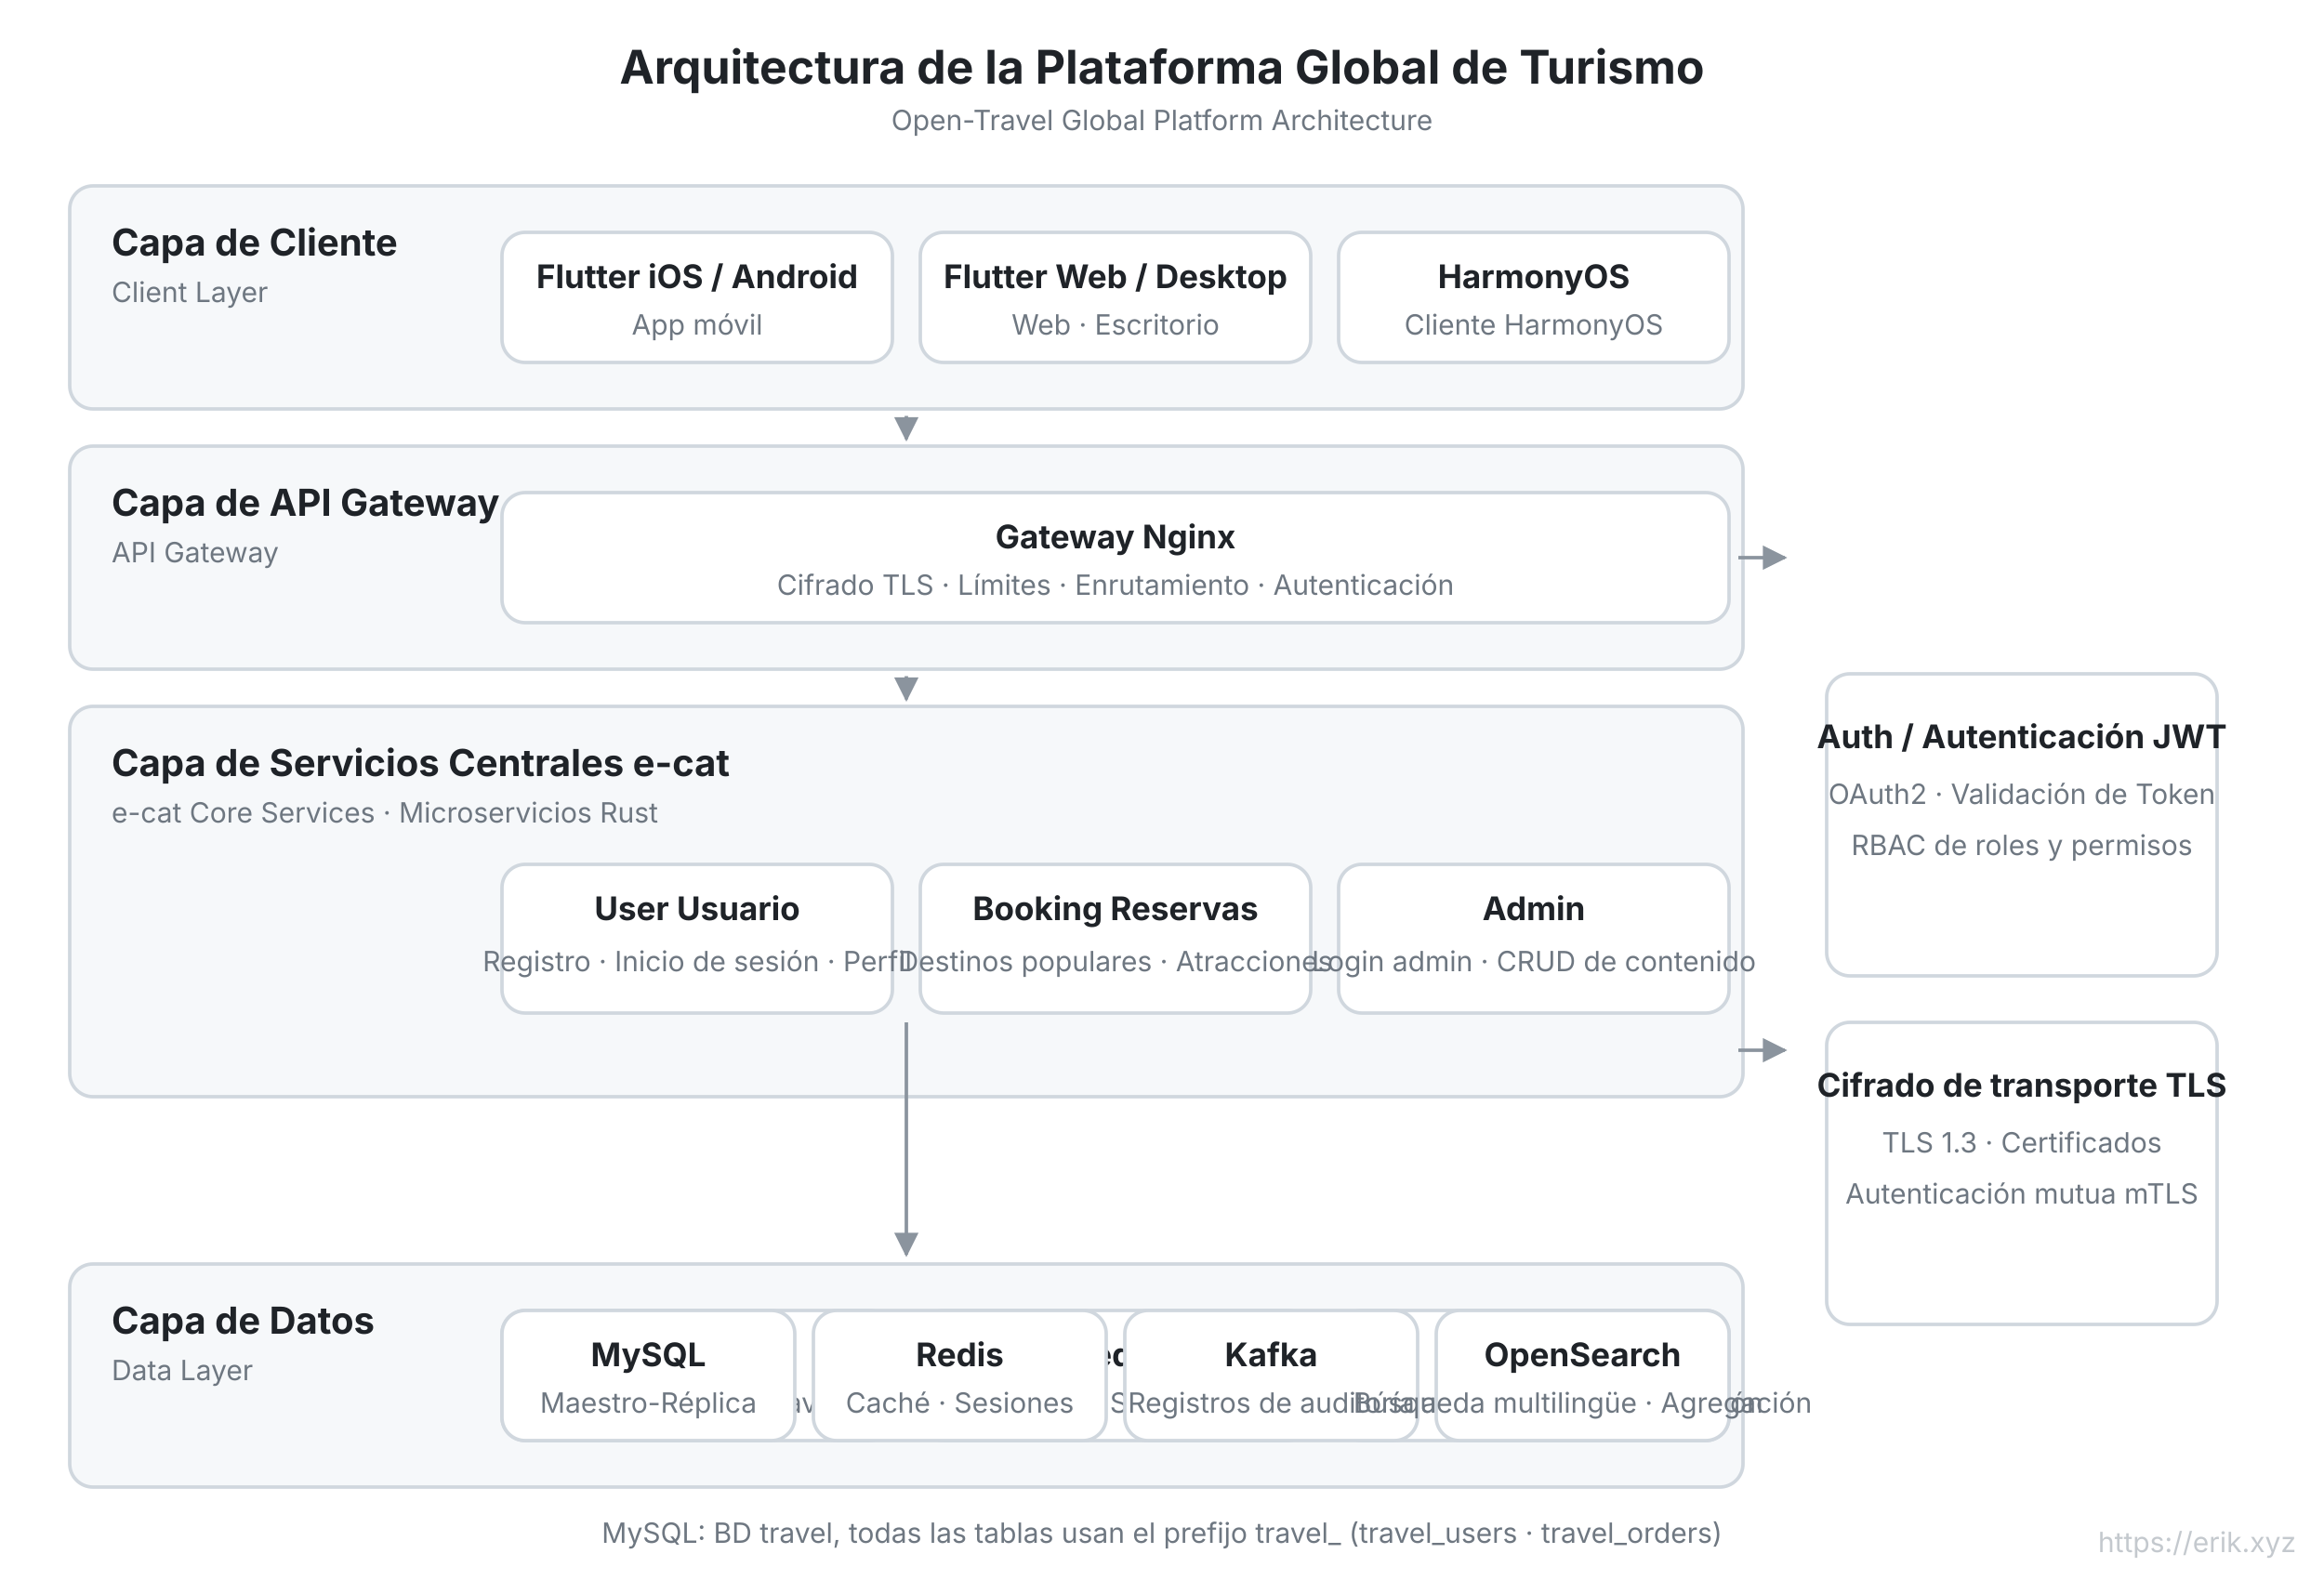
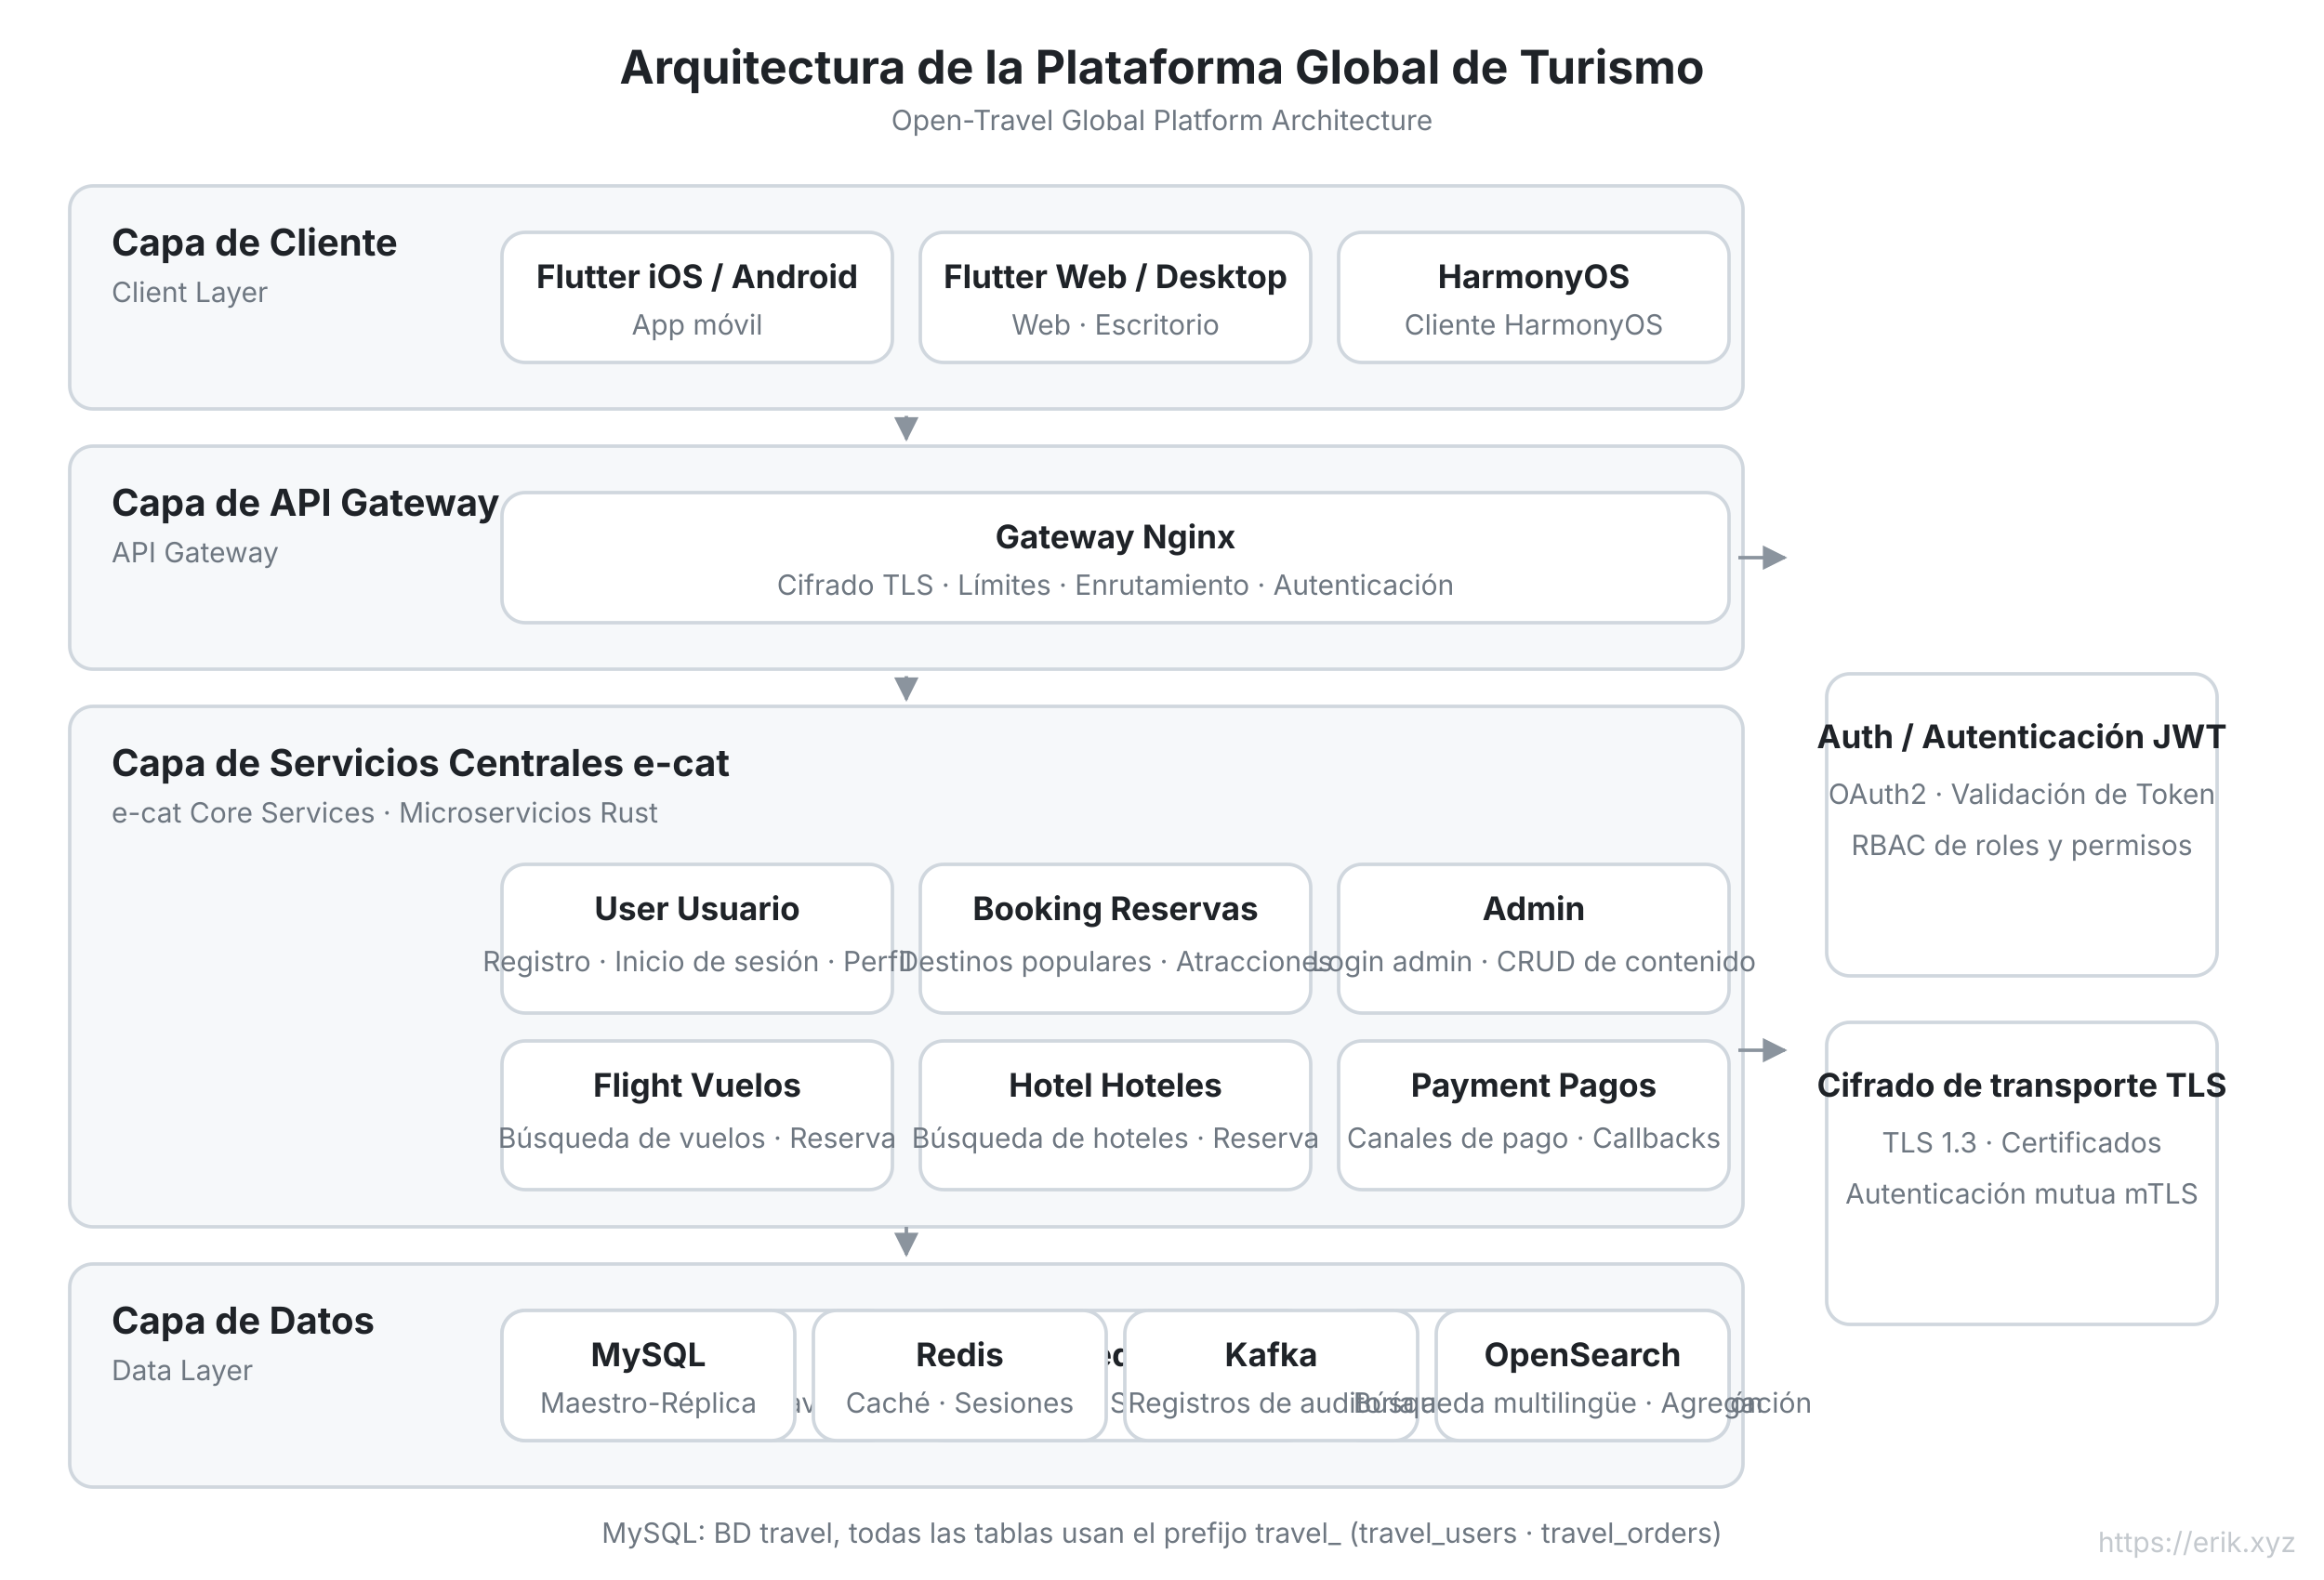
<svg xmlns="http://www.w3.org/2000/svg" width="1000" height="680" viewBox="0 0 1000 680">
  <defs>
    <marker id="arrow" viewBox="0 0 10 10" refX="9" refY="5" markerWidth="7" markerHeight="7" orient="auto-start-reverse">
      <path d="M 0 0 L 10 5 L 0 10 z" fill="#8b949e" />
    </marker>
    <style>
      text { font-family: system-ui, -apple-system, 'Segoe UI', sans-serif; }
      .t-title { font-size: 20px; font-weight: 700; fill: #1f2328; }
      .t-sub  { font-size: 12px; fill: #6e7781; }
      .t-h    { font-size: 16px; font-weight: 700; fill: #1f2328; }
      .t-h2   { font-size: 14px; font-weight: 700; fill: #1f2328; }
      .t-m    { font-size: 14px; font-weight: 700; fill: #1f2328; }
      .t-s    { font-size: 12px; fill: #6e7781; }
      .panel  { fill: #f6f8fa; stroke: #d0d7de; stroke-width: 1.5; rx: 10; }
      .box    { fill: #ffffff; stroke: #d0d7de; stroke-width: 1.5; rx: 10; }
      .arrow  { stroke: #8b949e; stroke-width: 1.5; marker-end: url(#arrow); }
    </style>
  </defs>
  <rect width="1000" height="680" fill="#ffffff" />
  <text x="500" y="36" text-anchor="middle" class="t-title">Arquitectura de la Plataforma Global de Turismo</text>
  <text x="500" y="56" text-anchor="middle" class="t-sub">Open-Travel Global Platform Architecture</text>
  <rect x="30" y="80" width="720" height="96" class="panel" />
  <text x="48" y="110" class="t-h">Capa de Cliente</text>
  <text x="48" y="130" class="t-s">Client Layer</text>
  <rect x="216" y="100" width="168" height="56" class="box" />
  <text x="300" y="124" text-anchor="middle" class="t-m">Flutter iOS / Android</text>
  <text x="300" y="144" text-anchor="middle" class="t-s">App móvil</text>
  <rect x="396" y="100" width="168" height="56" class="box" />
  <text x="480" y="124" text-anchor="middle" class="t-m">Flutter Web / Desktop</text>
  <text x="480" y="144" text-anchor="middle" class="t-s">Web · Escritorio</text>
  <rect x="576" y="100" width="168" height="56" class="box" />
  <text x="660" y="124" text-anchor="middle" class="t-m">HarmonyOS</text>
  <text x="660" y="144" text-anchor="middle" class="t-s">Cliente HarmonyOS</text>
  <rect x="30" y="192" width="720" height="96" class="panel" />
  <text x="48" y="222" class="t-h">Capa de API Gateway</text>
  <text x="48" y="242" class="t-s">API Gateway</text>
  <rect x="216" y="212" width="528" height="56" class="box" />
  <text x="480" y="236" text-anchor="middle" class="t-m">Gateway Nginx</text>
  <text x="480" y="256" text-anchor="middle" class="t-s">Cifrado TLS · Límites · Enrutamiento · Autenticación</text>
-   <rect x="30" y="304" width="720" height="168" class="panel" />
+   <rect x="30" y="304" width="720" height="224" class="panel" />
  <text x="48" y="334" class="t-h">Capa de Servicios Centrales e-cat</text>
  <text x="48" y="354" class="t-s">e-cat Core Services · Microservicios Rust</text>
  <rect x="216" y="372" width="168" height="64" class="box" />
  <text x="300" y="396" text-anchor="middle" class="t-m">User Usuario</text>
  <text x="300" y="418" text-anchor="middle" class="t-s">Registro · Inicio de sesión · Perfil</text>
  <rect x="396" y="372" width="168" height="64" class="box" />
  <text x="480" y="396" text-anchor="middle" class="t-m">Booking Reservas</text>
  <text x="480" y="418" text-anchor="middle" class="t-s">Destinos populares · Atracciones</text>
  <rect x="576" y="372" width="168" height="64" class="box" />
  <text x="660" y="396" text-anchor="middle" class="t-m">Admin</text>
  <text x="660" y="418" text-anchor="middle" class="t-s">Login admin · CRUD de contenido</text>
+   <rect x="216" y="448" width="168" height="64" class="box" />
+   <text x="300" y="472" text-anchor="middle" class="t-m">Flight Vuelos</text>
+   <text x="300" y="494" text-anchor="middle" class="t-s">Búsqueda de vuelos · Reserva</text>
+   <rect x="396" y="448" width="168" height="64" class="box" />
+   <text x="480" y="472" text-anchor="middle" class="t-m">Hotel Hoteles</text>
+   <text x="480" y="494" text-anchor="middle" class="t-s">Búsqueda de hoteles · Reserva</text>
+   <rect x="576" y="448" width="168" height="64" class="box" />
+   <text x="660" y="472" text-anchor="middle" class="t-m">Payment Pagos</text>
+   <text x="660" y="494" text-anchor="middle" class="t-s">Canales de pago · Callbacks</text>
  <rect x="30" y="544" width="720" height="96" class="panel" />
  <text x="48" y="574" class="t-h">Capa de Datos</text>
  <text x="48" y="594" class="t-s">Data Layer</text>
  <rect x="216" y="564" width="168" height="56" class="box" />
  <text x="300" y="588" text-anchor="middle" class="t-m">MySQL</text>
  <text x="300" y="608" text-anchor="middle" class="t-s">BD travel · Tablas travel_*</text>
  <rect x="396" y="564" width="168" height="56" class="box" />
  <text x="480" y="588" text-anchor="middle" class="t-m">Redis</text>
  <text x="480" y="608" text-anchor="middle" class="t-s">Caché · Sesiones</text>
  <rect x="576" y="564" width="168" height="56" class="box" />
  <text x="660" y="588" text-anchor="middle" class="t-m">OpenSearch</text>
  <text x="660" y="608" text-anchor="middle" class="t-s">Búsqueda multilingüe · Agregación</text>
  <rect x="216" y="564" width="126" height="56" class="box" />
  <text x="279" y="588" text-anchor="middle" class="t-m">MySQL</text>
  <text x="279" y="608" text-anchor="middle" class="t-s">Maestro-Réplica</text>
  <rect x="350" y="564" width="126" height="56" class="box" />
  <text x="413" y="588" text-anchor="middle" class="t-m">Redis</text>
  <text x="413" y="608" text-anchor="middle" class="t-s">Caché · Sesiones</text>
  <rect x="484" y="564" width="126" height="56" class="box" />
  <text x="547" y="588" text-anchor="middle" class="t-m">Kafka</text>
  <text x="547" y="608" text-anchor="middle" class="t-s">Registros de auditoría</text>
  <rect x="618" y="564" width="126" height="56" class="box" />
  <text x="681" y="588" text-anchor="middle" class="t-m">OpenSearch</text>
  <text x="681" y="608" text-anchor="middle" class="t-s">Búsqueda multilingüe · Agregación</text>
  <rect x="786" y="290" width="168" height="130" class="box" />
  <text x="870" y="322" text-anchor="middle" class="t-m">Auth / Autenticación JWT</text>
  <text x="870" y="346" text-anchor="middle" class="t-s">OAuth2 · Validación de Token</text>
  <text x="870" y="368" text-anchor="middle" class="t-s">RBAC de roles y permisos</text>
  <rect x="786" y="440" width="168" height="130" class="box" />
  <text x="870" y="472" text-anchor="middle" class="t-m">Cifrado de transporte TLS</text>
  <text x="870" y="496" text-anchor="middle" class="t-s">TLS 1.3 · Certificados</text>
  <text x="870" y="518" text-anchor="middle" class="t-s">Autenticación mutua mTLS</text>
  <line x1="390" y1="179" x2="390" y2="189" class="arrow" />
  <line x1="390" y1="291" x2="390" y2="301" class="arrow" />
-   <line x1="390" y1="440" x2="390" y2="540" class="arrow" />
+   <line x1="390" y1="528" x2="390" y2="540" class="arrow" />
  <line x1="748" y1="240" x2="768" y2="240" class="arrow" />
  <line x1="748" y1="452" x2="768" y2="452" class="arrow" />
  <text x="500" y="664" text-anchor="middle" class="t-s">MySQL: BD travel, todas las tablas usan el prefijo travel_ (travel_users · travel_orders)</text>
  <text x="988" y="668" text-anchor="end" font-size="12" fill="#8b949e" fill-opacity="0.5" font-family="system-ui, -apple-system, 'Segoe UI', sans-serif">https://erik.xyz</text>
</svg>
